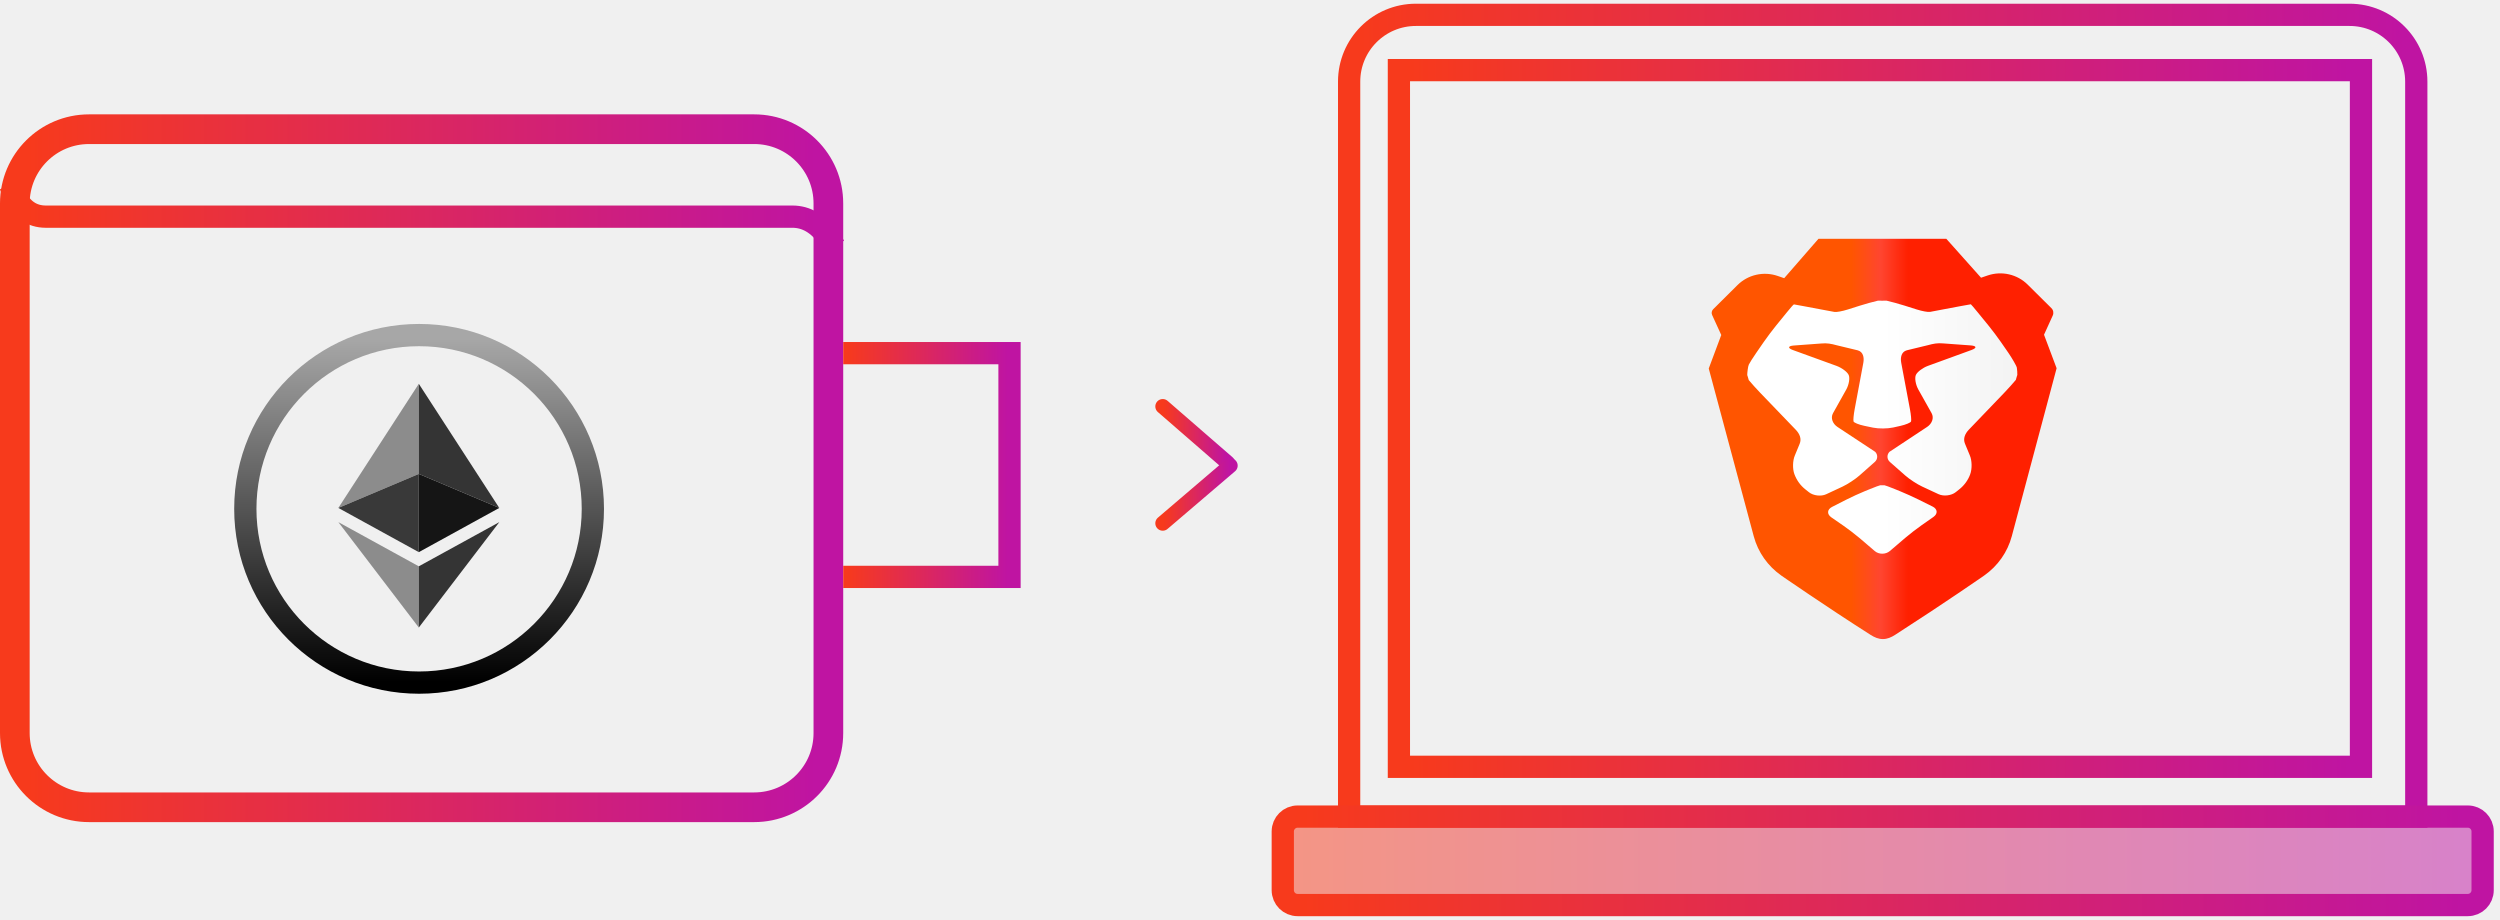
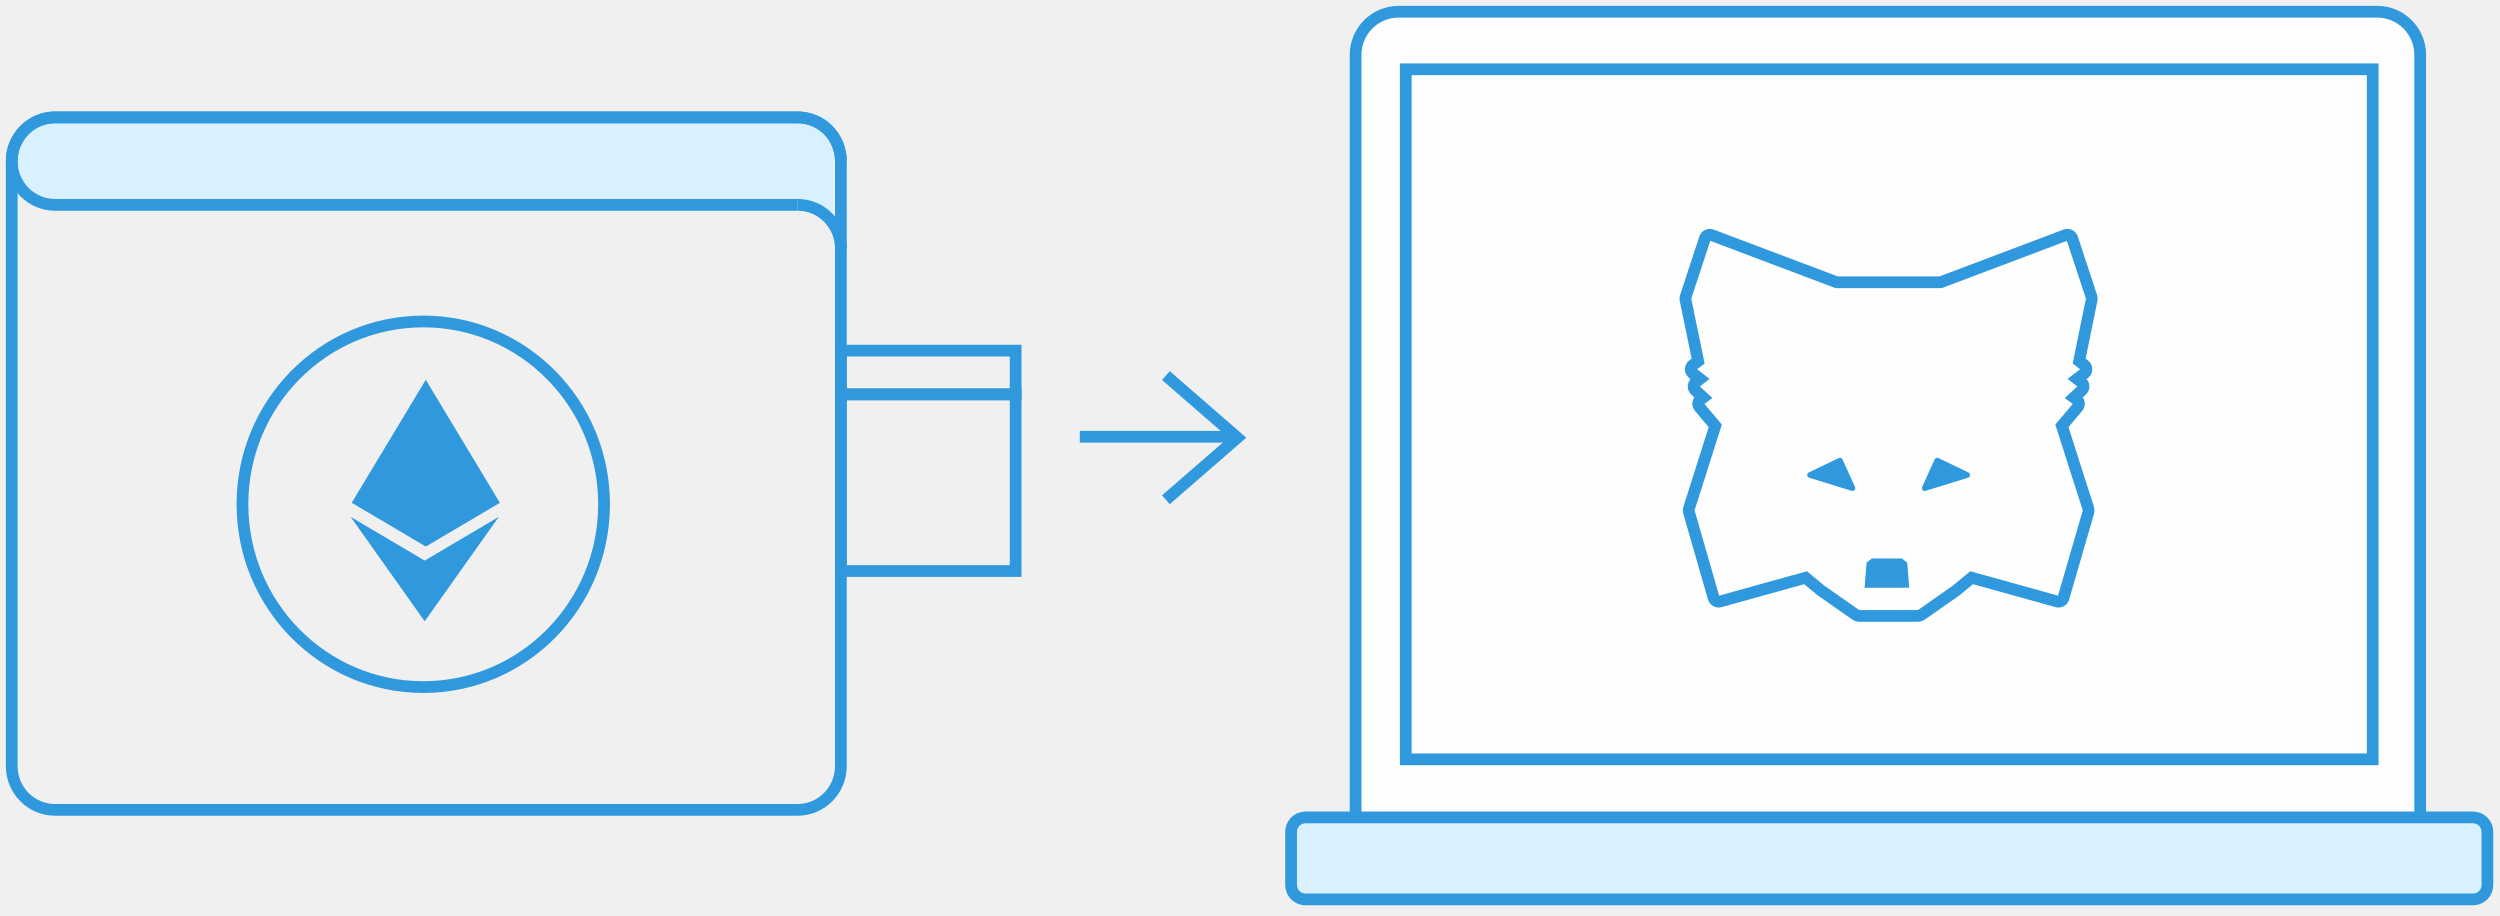
- <svg xmlns="http://www.w3.org/2000/svg" xmlns:xlink="http://www.w3.org/1999/xlink" width="337px" height="124px" viewBox="0 0 337 124" version="1.1">
-   <defs>
-     <linearGradient x1="98.682%" y1="50.222%" x2="1.318%" y2="50.222%" id="linearGradient-1">
-       <stop stop-color="#BF14A2" offset="0%" />
-       <stop stop-color="#F73A1C" offset="100%" />
-     </linearGradient>
-     <linearGradient x1="0%" y1="50.706%" x2="100%" y2="50.706%" id="linearGradient-2">
-       <stop stop-color="#FF5500" offset="0%" />
-       <stop stop-color="#FF5500" offset="40.988%" />
-       <stop stop-color="#FF4530" offset="49.434%" />
-       <stop stop-color="#FF2000" offset="57.237%" />
-       <stop stop-color="#FF2000" offset="100%" />
-     </linearGradient>
-     <polygon id="path-3" points="0 0.099 36.407 0.099 36.407 26.375 0 26.375" />
-     <linearGradient x1="50%" y1="100%" x2="96.767%" y2="100%" id="linearGradient-5">
-       <stop stop-color="#FFFFFF" offset="0%" />
-       <stop stop-color="#F4F4F4" offset="100%" />
-     </linearGradient>
-     <linearGradient x1="98.682%" y1="50.222%" x2="1.318%" y2="50.222%" id="linearGradient-6">
-       <stop stop-color="#BF14A2" offset="0%" />
-       <stop stop-color="#F73A1C" offset="100%" />
-     </linearGradient>
-     <linearGradient x1="98.682%" y1="50.222%" x2="1.318%" y2="50.222%" id="linearGradient-7">
-       <stop stop-color="#BF14A2" offset="0%" />
-       <stop stop-color="#F73A1C" offset="100%" />
-     </linearGradient>
-     <linearGradient x1="50%" y1="1.05%" x2="50%" y2="100%" id="linearGradient-8">
-       <stop stop-color="#A7A7A7" offset="0%" />
-       <stop stop-color="#000000" offset="100%" />
-     </linearGradient>
-     <linearGradient x1="98.682%" y1="50.222%" x2="1.318%" y2="50.222%" id="linearGradient-9">
-       <stop stop-color="#BF14A2" offset="0%" />
-       <stop stop-color="#F73A1C" offset="100%" />
-     </linearGradient>
-     <linearGradient x1="98.682%" y1="50.222%" x2="1.318%" y2="50.222%" id="linearGradient-10">
-       <stop stop-color="#BF14A2" offset="0%" />
-       <stop stop-color="#F73A1C" offset="100%" />
-     </linearGradient>
-     <linearGradient x1="98.682%" y1="50.222%" x2="1.318%" y2="50.222%" id="linearGradient-11">
-       <stop stop-color="#BF14A2" offset="0%" />
-       <stop stop-color="#F73A1C" offset="100%" />
-     </linearGradient>
-     <linearGradient x1="98.682%" y1="50.222%" x2="1.318%" y2="50.222%" id="linearGradient-12">
-       <stop stop-color="#BF14A2" offset="0%" />
-       <stop stop-color="#F73A1C" offset="100%" />
-     </linearGradient>
-     <linearGradient x1="98.682%" y1="50.222%" x2="1.318%" y2="50.222%" id="linearGradient-13">
-       <stop stop-color="#BF14A2" offset="0%" />
-       <stop stop-color="#F73A1C" offset="100%" />
-     </linearGradient>
-     <linearGradient x1="98.682%" y1="50.222%" x2="1.318%" y2="50.222%" id="linearGradient-14">
-       <stop stop-color="#BF14A2" offset="0%" />
-       <stop stop-color="#F73A1C" offset="100%" />
-     </linearGradient>
-   </defs>
-   <g id="MM-Assets" stroke="none" stroke-width="1" fill="none" fill-rule="evenodd">
-     <g id="Artboard" transform="translate(-122, -78)">
-       <g id="connect-hardware-wallet" transform="translate(122, 80)">
-         <path d="M190.863,0 L316.714,0 C321.685,1.67459087e-14 325.714,4.029 325.714,9 L325.714,108.075 L325.714,108.075 L181.863,108.075 L181.863,9 C181.863,4.029 185.893,9.13077564e-16 190.863,0 Z" id="Rectangle" stroke="url(#linearGradient-1)" stroke-width="3" />
-         <g id="Full-Color/logos/brave" transform="translate(225.8385, 30.18633)">
-           <g id="Group-2" transform="translate(4.5, 0)">
-             <path d="M46.892,17.453 L45.195,12.935 L46.374,10.34 C46.526,10.006 46.453,9.614 46.191,9.354 L42.983,6.172 C41.58,4.782 39.488,4.304 37.603,4.945 L36.706,5.25 L32.021,-1.24344979e-14 L25.129,-1.24344979e-14 L20.762,-1.24344979e-14 L14.795,-1.24344979e-14 L10.17,5.313 L9.298,5.012 C7.396,4.356 5.278,4.839 3.866,6.252 L0.602,9.493 C0.392,9.701 0.335,10.012 0.457,10.279 L1.688,12.972 L5.73689307e-05,17.488 L1.093,21.559 L6.07,40.117 C6.643,42.257 7.964,44.13 9.801,45.413 C9.801,45.413 15.844,49.593 21.808,53.389 C22.332,53.723 22.881,53.967 23.469,53.958 C24.058,53.966 24.606,53.723 25.129,53.387 C31.827,49.082 37.126,45.397 37.126,45.397 C38.962,44.111 40.28,42.235 40.851,40.095 L45.805,21.53 L46.892,17.453 Z" id="Fill-1" fill="url(#linearGradient-2)" />
-             <g id="face" transform="translate(5.190223, 8.208)">
-               <g id="Group-5" transform="translate(0, 0.03437)">
-                 <mask id="mask-4" fill="white">
-                   <use xlink:href="#path-3" />
-                 </mask>
-                 <g id="Clip-4" />
-               </g>
-               <path d="M18.507,25.022 C18.574,25.022 19.204,25.255 19.906,25.54 L19.906,25.54 L20.557,25.804 C21.259,26.089 22.389,26.598 23.066,26.935 L23.066,26.935 L24.989,27.891 C25.666,28.227 25.715,28.858 25.097,29.291 L25.097,29.291 L23.457,30.44 C22.839,30.873 21.867,31.624 21.297,32.112 C20.727,32.599 19.797,33.394 19.229,33.879 C18.662,34.365 17.742,34.367 17.185,33.885 C16.628,33.403 15.706,32.614 15.135,32.132 C14.565,31.649 13.591,30.903 12.97,30.474 L12.97,30.474 L11.336,29.344 C10.715,28.914 10.759,28.281 11.433,27.937 L11.433,27.937 L13.366,26.952 C14.039,26.607 15.165,26.092 15.867,25.807 L15.867,25.807 L16.519,25.542 C17.22,25.256 17.849,25.022 17.917,25.022 L17.917,25.022 Z M18.769,0.133 C19.387,0.273 20.484,0.574 21.208,0.803 L21.208,0.803 L22.846,1.321 C23.569,1.55 24.373,1.697 24.633,1.649 C24.893,1.6 25.716,1.445 26.462,1.303 L26.462,1.303 L28.738,0.874 C29.484,0.732 30.097,0.62 30.141,0.623 C30.161,0.62 30.565,1.092 31.039,1.674 L31.039,1.674 L32.544,3.518 C33.019,4.099 33.755,5.078 34.182,5.695 L34.182,5.695 L35.209,7.179 C35.635,7.795 36.301,8.916 36.342,9.171 C36.385,9.426 36.413,9.863 36.406,10.141 L36.406,10.141 L36.329,10.383 L36.205,10.817 C35.875,11.22 35.18,11.993 34.66,12.535 L34.66,12.535 L29.875,17.522 C29.354,18.065 29.06,18.745 29.357,19.43 L29.357,19.43 L30.003,20.99 C30.299,21.674 30.329,22.807 30.044,23.568 C29.755,24.342 29.258,25.026 28.605,25.548 L28.605,25.548 L28.106,25.947 C27.517,26.417 26.474,26.541 25.787,26.221 L25.787,26.221 L23.583,25.196 C22.897,24.877 21.873,24.208 21.308,23.71 L21.308,23.71 L19.223,21.872 C18.816,21.513 18.793,20.897 19.172,20.511 L19.172,20.511 L24.25,17.152 C24.88,16.736 25.213,15.966 24.855,15.309 L24.855,15.309 L23.05,12.089 C22.692,11.432 22.549,10.559 22.731,10.149 C22.915,9.739 23.645,9.188 24.357,8.924 L24.357,8.924 L30.251,6.777 C30.962,6.513 30.924,6.241 30.167,6.171 L30.167,6.171 L26.401,5.896 C25.644,5.827 25.089,5.935 24.357,6.135 L24.357,6.135 L21.506,6.826 C20.774,7.027 20.619,7.79 20.757,8.521 L20.757,8.521 L21.933,14.773 C22.071,15.505 22.138,16.242 22.083,16.411 C22.027,16.581 21.376,16.853 20.635,17.018 L20.635,17.018 L19.66,17.235 C18.919,17.4 17.704,17.407 16.961,17.252 L16.961,17.252 L15.781,17.006 C15.038,16.851 14.385,16.585 14.329,16.416 C14.274,16.247 14.341,15.509 14.478,14.777 L14.478,14.777 L15.646,8.525 C15.784,7.793 15.628,7.031 14.896,6.831 L14.896,6.831 L12.044,6.143 C11.312,5.943 10.757,5.837 10,5.907 L10,5.907 L6.233,6.185 C5.477,6.255 5.439,6.528 6.15,6.79 L6.15,6.79 L12.048,8.931 C12.759,9.194 13.491,9.744 13.674,10.155 C13.858,10.564 13.715,11.437 13.359,12.094 L13.359,12.094 L11.557,15.315 C11.2,15.972 11.534,16.743 12.164,17.158 L12.164,17.158 L17.247,20.512 C17.626,20.897 17.603,21.514 17.197,21.873 L17.197,21.873 L15.114,23.714 C14.55,24.213 13.526,24.882 12.84,25.203 L12.84,25.203 L10.638,26.231 C9.952,26.551 8.908,26.429 8.319,25.959 L8.319,25.959 L7.82,25.561 C7.167,25.04 6.668,24.356 6.355,23.521 C6.093,22.821 6.12,21.689 6.416,21.004 L6.416,21.004 L7.06,19.444 C7.356,18.758 7.061,18.078 6.54,17.536 L6.54,17.536 L1.749,12.555 C1.229,12.013 0.532,11.241 0.203,10.839 L0.203,10.839 L0.078,10.405 L0,10.163 C-0.007,9.885 0.095,8.997 0.21,8.757 C0.325,8.517 0.768,7.816 1.194,7.2 L1.194,7.2 L2.219,5.714 C2.644,5.097 3.38,4.117 3.854,3.535 L3.854,3.535 L5.356,1.689 C5.83,1.108 6.234,0.634 6.294,0.638 C6.297,0.634 6.91,0.746 7.657,0.886 L7.657,0.886 L9.933,1.314 C10.679,1.454 11.502,1.608 11.763,1.656 C12.022,1.704 12.827,1.556 13.55,1.326 L13.55,1.326 L15.187,0.807 C15.91,0.577 17.007,0.274 17.625,0.134 L17.625,0.134 L18.197,0.142 Z" id="Combined-Shape" fill="url(#linearGradient-5)" />
+ <svg xmlns="http://www.w3.org/2000/svg" width="213px" height="78px" viewBox="0 0 213 78" version="1.1">
+   <defs />
+   <g id="Import-account" stroke="none" stroke-width="1" fill="none" fill-rule="evenodd">
+     <g id="hardware-connect" transform="translate(-406, -602)">
+       <g id="Group-9" transform="translate(356, 522)">
+         <g id="connect-hardware" transform="translate(51, 81)">
+           <path d="M4,9 L70,9 L70,17 L4,17 C1.791,17 2.705415e-16,15.209 0,13 L0,13 C-2.705415e-16,10.791 1.791,9 4,9 Z" id="Rectangle" fill="#D9F0FF" />
+           <g id="Group-4-Copy">
+             <g id="Group-2" transform="translate(91, 31)" stroke="#3098DC">
+               <polyline id="Stroke-10" points="7.333 0 13.425 5.29 7.333 10.58" />
+               <path d="M0,5.211 L13.5,5.211" id="Stroke-11" />
+             </g>
+             <g id="Group-3" transform="translate(109, 0)">
+               <path d="M92.536,75.19 L9.162,75.19 C7.138,75.19 5.497,73.543 5.497,71.512 L5.497,3.677 C5.497,1.646 7.138,0 9.162,0 L92.536,0 C94.56,0 96.201,1.646 96.201,3.677 L96.201,71.512 C96.201,73.543 94.56,75.19 92.536,75.19" id="Fill-12" fill="#FEFEFE" />
+               <path d="M92.536,75.19 L9.162,75.19 C7.138,75.19 5.497,73.543 5.497,71.512 L5.497,3.677 C5.497,1.646 7.138,0 9.162,0 L92.536,0 C94.56,0 96.201,1.646 96.201,3.677 L96.201,71.512 C96.201,73.543 94.56,75.19 92.536,75.19 Z" id="Stroke-13" stroke="#3098DC" />
+               <path d="M100.706,75.63 L1.222,75.63 C0.547,75.63 0,75.081 0,74.404 L0,69.871 C0,69.194 0.547,68.645 1.222,68.645 L100.706,68.645 C101.38,68.645 101.927,69.194 101.927,69.871 L101.927,74.404 C101.927,75.081 101.38,75.63 100.706,75.63" id="Fill-14" fill="#D9F0FF" />
+               <path d="M100.706,75.63 L1.222,75.63 C0.547,75.63 0,75.081 0,74.404 L0,69.871 C0,69.194 0.547,68.645 1.222,68.645 L100.706,68.645 C101.38,68.645 101.927,69.194 101.927,69.871 L101.927,74.404 C101.927,75.081 101.38,75.63 100.706,75.63 Z" id="Stroke-15" stroke="#3098DC" />
+               <polygon id="Fill-16" fill="#FEFEFE" points="9.772 63.695 92.155 63.695 92.155 4.903 9.772 4.903" />
+               <polygon id="Stroke-17" stroke="#3098DC" points="9.772 63.695 92.155 63.695 92.155 4.903 9.772 4.903" />
+               <path d="M53.433,51.476 L48.382,51.476 C48.293,51.476 48.208,51.449 48.135,51.399 L45.146,49.307 L43.832,48.221 L36.537,50.249 C36.31,50.311 36.072,50.177 36.006,49.949 L33.891,42.608 C33.866,42.524 33.868,42.436 33.894,42.353 L36.141,35.282 L34.792,33.683 C34.714,33.59 34.678,33.468 34.692,33.347 C34.707,33.226 34.771,33.116 34.869,33.045 L35.111,32.869 L34.437,32.248 C34.343,32.161 34.292,32.038 34.296,31.91 C34.301,31.781 34.361,31.661 34.461,31.582 L34.841,31.281 L34.222,30.804 C34.115,30.722 34.051,30.591 34.052,30.454 C34.053,30.318 34.118,30.187 34.227,30.106 L34.682,29.766 L33.602,24.529 C33.586,24.454 33.591,24.374 33.616,24.3 L35.262,19.299 C35.299,19.186 35.381,19.093 35.486,19.043 C35.592,18.992 35.714,18.986 35.823,19.028 L46.483,23.051 L55.332,23.051 L65.99,19.028 C66.1,18.986 66.222,18.992 66.328,19.043 C66.434,19.094 66.516,19.187 66.552,19.299 L68.199,24.302 C68.223,24.373 68.228,24.452 68.212,24.528 L67.144,29.767 L67.591,30.108 C67.7,30.191 67.762,30.318 67.763,30.455 C67.763,30.591 67.7,30.721 67.594,30.804 L66.974,31.281 L67.354,31.582 C67.454,31.662 67.514,31.781 67.518,31.91 C67.523,32.038 67.471,32.161 67.377,32.248 L66.704,32.869 L66.946,33.045 C67.043,33.116 67.107,33.226 67.122,33.347 C67.137,33.468 67.099,33.591 67.021,33.683 L65.674,35.282 L67.933,42.352 C67.96,42.434 67.961,42.523 67.937,42.607 L65.808,49.95 C65.742,50.177 65.504,50.31 65.278,50.249 L57.982,48.221 L56.628,49.337 L53.679,51.399 C53.606,51.449 53.521,51.476 53.433,51.476" id="Fill-18" fill="#FEFEFE" />
+               <path d="M53.433,51.476 L48.382,51.476 C48.293,51.476 48.208,51.449 48.135,51.399 L45.146,49.307 L43.832,48.221 L36.537,50.249 C36.31,50.311 36.072,50.177 36.006,49.949 L33.891,42.608 C33.866,42.524 33.868,42.436 33.894,42.353 L36.141,35.282 L34.792,33.683 C34.714,33.59 34.678,33.468 34.692,33.347 C34.707,33.226 34.771,33.116 34.869,33.045 L35.111,32.869 L34.437,32.248 C34.343,32.161 34.292,32.038 34.296,31.91 C34.301,31.781 34.361,31.661 34.461,31.582 L34.841,31.281 L34.222,30.804 C34.115,30.722 34.051,30.591 34.052,30.454 C34.053,30.318 34.118,30.187 34.227,30.106 L34.682,29.766 L33.602,24.529 C33.586,24.454 33.591,24.374 33.616,24.3 L35.262,19.299 C35.299,19.186 35.381,19.093 35.486,19.043 C35.592,18.992 35.714,18.986 35.823,19.028 L46.483,23.051 L55.332,23.051 L65.99,19.028 C66.1,18.986 66.222,18.992 66.328,19.043 C66.434,19.094 66.516,19.187 66.552,19.299 L68.199,24.302 C68.223,24.373 68.228,24.452 68.212,24.528 L67.144,29.767 L67.591,30.108 C67.7,30.191 67.762,30.318 67.763,30.455 C67.763,30.591 67.7,30.721 67.594,30.804 L66.974,31.281 L67.354,31.582 C67.454,31.662 67.514,31.781 67.518,31.91 C67.523,32.038 67.471,32.161 67.377,32.248 L66.704,32.869 L66.946,33.045 C67.043,33.116 67.107,33.226 67.122,33.347 C67.137,33.468 67.099,33.591 67.021,33.683 L65.674,35.282 L67.933,42.352 C67.96,42.434 67.961,42.523 67.937,42.607 L65.808,49.95 C65.742,50.177 65.504,50.31 65.278,50.249 L57.982,48.221 L56.628,49.337 L53.679,51.399 C53.606,51.449 53.521,51.476 53.433,51.476 Z" id="Stroke-19" stroke="#3098DC" />
+               <polygon id="Fill-20" fill="#3098DC" points="52.048 46.581 49.478 46.581 49.032 46.936 48.862 49.075 52.664 49.075 52.493 46.936" />
+               <path d="M54.834,38.139 L53.771,40.486 C53.685,40.676 53.856,40.881 54.051,40.821 L57.674,39.702 C57.881,39.638 57.901,39.343 57.705,39.249 L55.144,38.022 C55.028,37.967 54.889,38.019 54.834,38.139" id="Fill-21" fill="#3098DC" />
+               <path d="M46.669,38.022 L44.112,39.249 C43.916,39.343 43.936,39.637 44.143,39.702 L47.767,40.821 C47.961,40.881 48.132,40.675 48.046,40.485 L46.979,38.139 C46.924,38.019 46.786,37.967 46.669,38.022" id="Fill-22" fill="#3098DC" />
+             </g>
+             <g id="Group" transform="translate(0, 9)">
+               <path d="M66.957,59 L3.686,59 C1.651,59 0,57.332 0,55.274 L0,3.726 C0,1.669 1.651,0 3.686,0 L66.957,0 C68.992,0 70.643,1.669 70.643,3.726 L70.643,55.274 C70.643,57.332 68.992,59 66.957,59 Z" id="Stroke-1" stroke="#3098DC" />
+               <path d="M66.957,7.453 L3.686,7.453 C1.651,7.453 0,5.784 0,3.726 C0,1.669 1.651,0 3.686,0 L66.957,0 C68.992,0 70.643,1.669 70.643,3.726" id="Stroke-3" stroke="#3098DC" />
+               <path d="M66.957,7.453 C68.992,7.453 70.643,9.121 70.643,11.179" id="Stroke-5" stroke="#3098DC" />
+               <polygon id="Stroke-7" stroke="#3098DC" points="70.643 23.599 85.532 23.599 85.532 19.874 70.643 19.874" />
+               <polygon id="Stroke-9" stroke="#3098DC" points="70.643 38.653 85.532 38.653 85.532 23.6 70.643 23.6" />
+               <path d="M35.278,22.358 L28.967,32.836 L35.278,36.568 L41.59,32.839 L35.278,22.358 Z M35.183,37.763 L28.871,34.034 L35.183,42.932 L41.499,34.034 L35.182,37.763 L35.183,37.763 Z" id="Fill-23" fill="#3098DC" />
+               <path d="M50.467,32.964 C50.467,24.363 43.57,17.389 35.062,17.389 C26.554,17.389 19.657,24.363 19.657,32.964 C19.657,41.566 26.554,48.539 35.062,48.539 C43.57,48.539 50.467,41.566 50.467,32.964 Z" id="Stroke-24" stroke="#3098DC" />
            </g>
          </g>
        </g>
-         <rect id="Rectangle" stroke="url(#linearGradient-6)" stroke-width="3" fill-opacity="0.5" fill="url(#linearGradient-6)" x="172.919" y="108.075" width="161.739" height="11.925" rx="2" />
-         <rect id="Rectangle" stroke="url(#linearGradient-7)" stroke-width="3" x="188.571" y="7.453" width="129.689" height="93.913" />
-         <circle id="Oval" stroke="url(#linearGradient-8)" stroke-width="3" cx="56.493" cy="66.592" r="23.424" />
-         <path d="M1.974,24.259 C2.882,26.217 4.281,27.199 6.172,27.205 C9.007,27.213 103.981,27.213 106.801,27.205 C108.681,27.199 110.309,28.157 111.686,30.079" id="Line-3" stroke="url(#linearGradient-9)" stroke-width="3" stroke-linecap="square" />
-         <g id="Full-Color/logos/ethereum" transform="translate(39.81445, 49.73609)">
-           <g id="Group-7" transform="translate(5.5, 0)">
-             <polygon id="Fill-1" fill="#8C8C8C" points="11.14 -2.72727273e-05 3.265 12.149 0.293 16.733 11.14 12.149" />
-             <polygon id="Fill-2" fill="#393939" points="0.293 16.733 3.773 18.645 11.14 22.694 11.14 18.645 11.14 12.149" />
-             <polygon id="Fill-3" fill="#343434" points="11.14 -2.72727273e-05 11.14 12.149 21.986 16.733 21.986 16.733 19.015 12.149" />
-             <polygon id="Fill-4" fill="#151515" points="11.14 18.645 11.14 22.694 18.507 18.645 21.986 16.733 11.14 12.149" />
-             <polygon id="Fill-5" fill="#8C8C8C" points="0.293 18.645 3.384 22.694 11.14 32.856 11.14 24.603 11.14 24.603 7.664 22.694 0.294 18.645" />
-             <polygon id="Fill-6" fill="#343434" points="14.618 22.694 11.14 24.603 11.14 32.856 18.901 22.694 21.987 18.654 21.987 18.649" />
-           </g>
-         </g>
-         <rect id="Rectangle" stroke="url(#linearGradient-10)" stroke-width="4" x="2" y="15.416" width="109.665" height="91.404" rx="10" />
-         <polyline id="Path-2" stroke="url(#linearGradient-11)" stroke-width="3" points="113.665 45.604 136.083 45.604 136.083 75.766 113.665 75.766" />
-         <path d="M146.46,60.764 L165.839,60.764" id="Line" stroke="url(#linearGradient-12)" stroke-width="2" stroke-linecap="round" />
-         <path d="M156.736,52.79 L165.498,60.401" id="Line-2" stroke="url(#linearGradient-13)" stroke-width="2" stroke-linecap="round" />
-         <path d="M156.736,60.442 L165.839,68.217" id="Line-2" stroke="url(#linearGradient-13)" stroke-width="2" stroke-linecap="round" transform="translate(161.3665, 64.49068) scale(1, -1) translate(-161.3665, -64.49068) " />
-         <path d="M113.665,52.44 L136.083,52.44" id="Path-3" stroke="url(#linearGradient-14)" stroke-width="3" />
      </g>
    </g>
  </g>
</svg>
